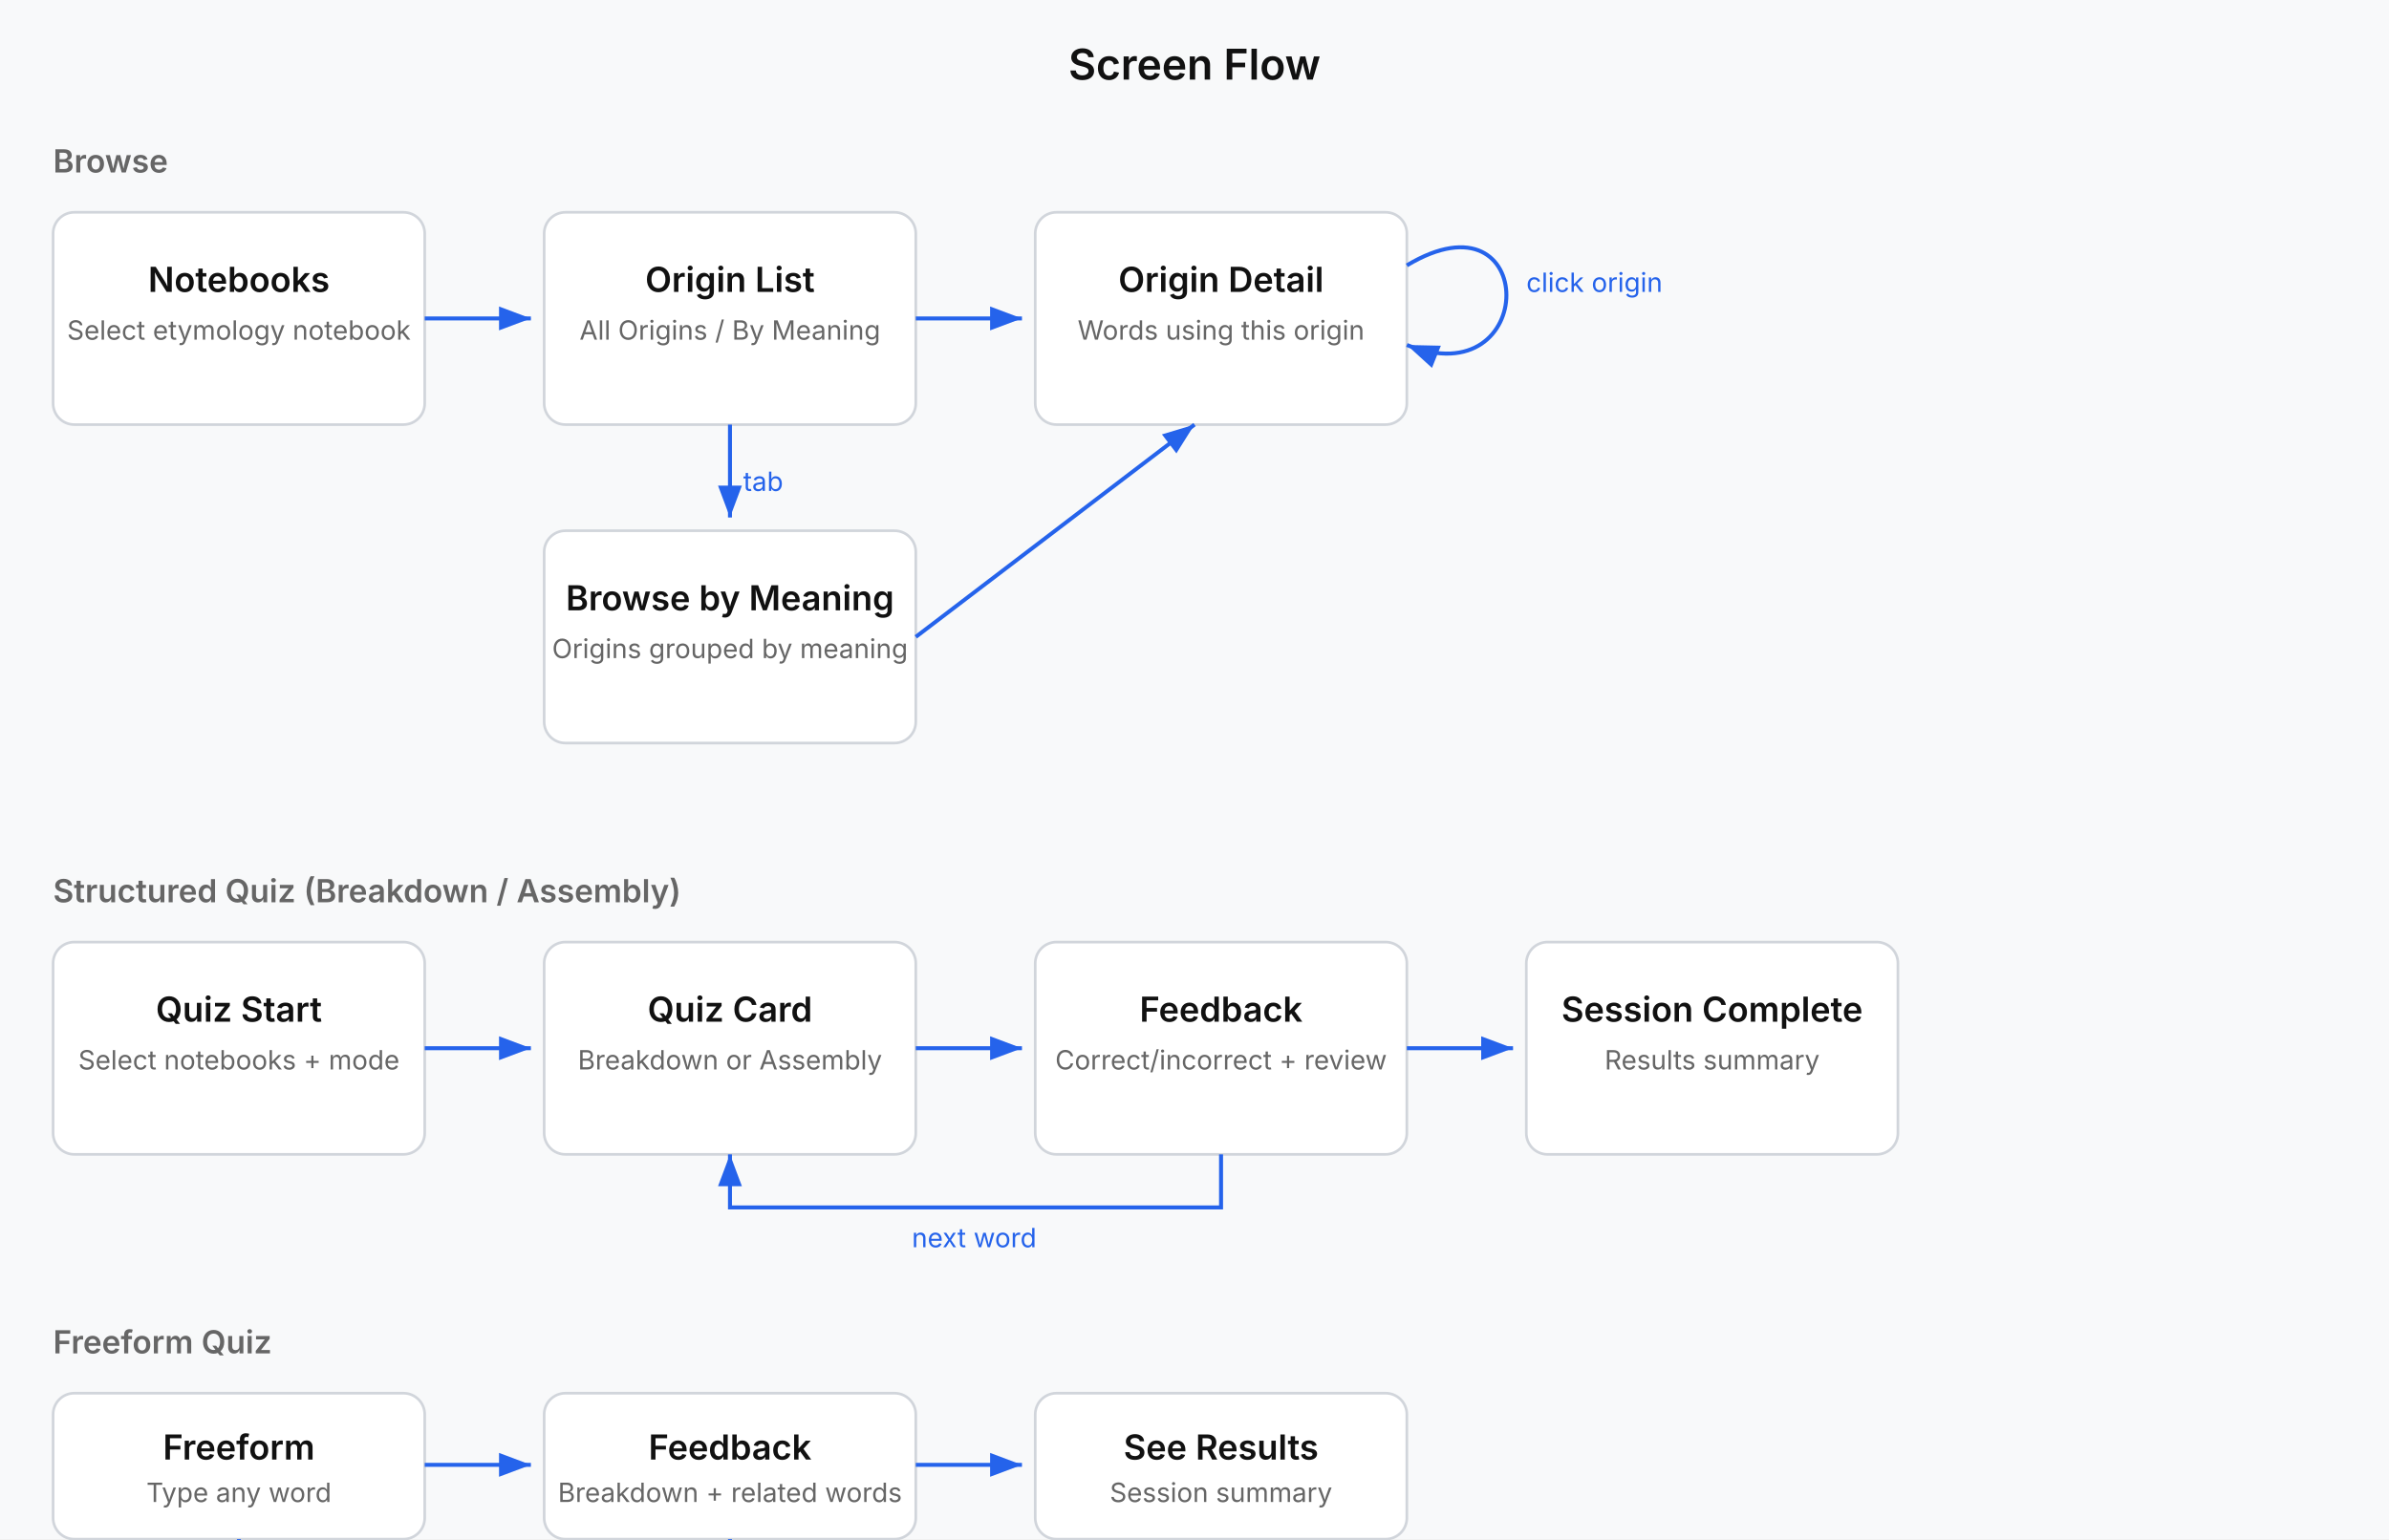
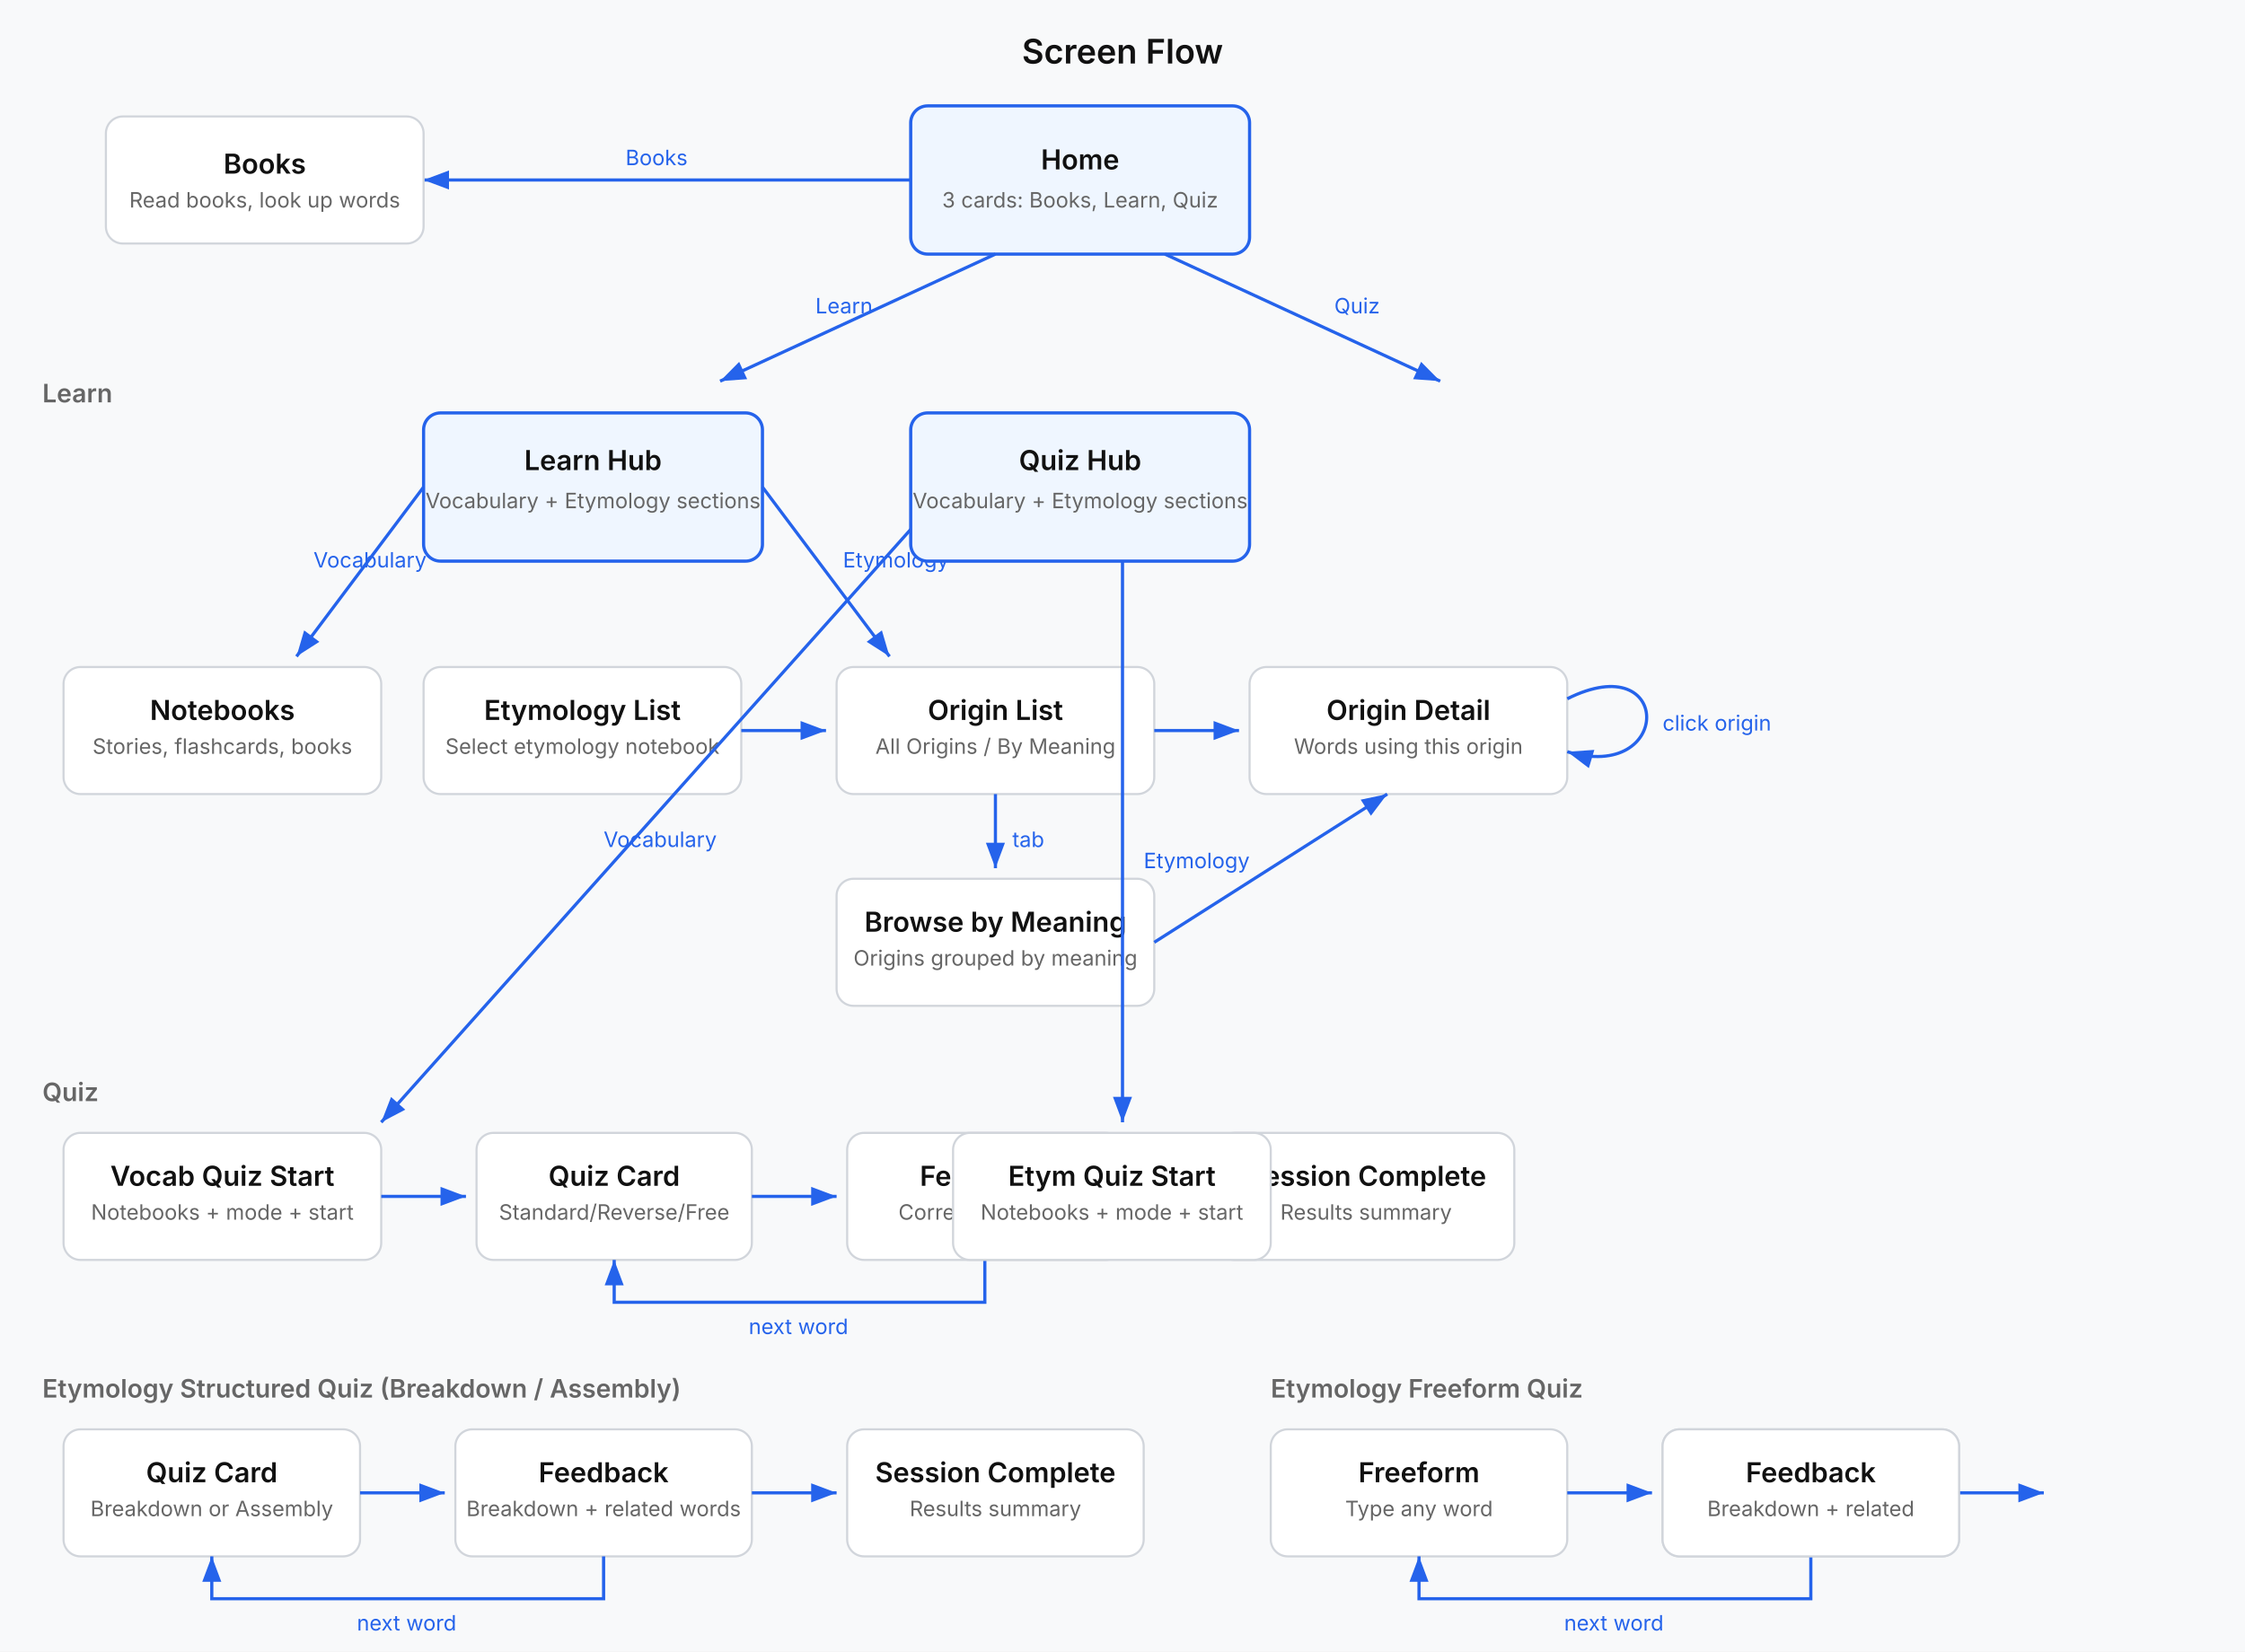
- <svg xmlns="http://www.w3.org/2000/svg" viewBox="0 0 900 580" width="900" height="580">
+ <svg xmlns="http://www.w3.org/2000/svg" viewBox="0 0 1060 780" width="1060" height="780">
  <defs>
    <style>
      text { font-family: -apple-system, BlinkMacSystemFont, 'Segoe UI', sans-serif; }
      .screen-title { font-size: 13px; font-weight: 600; fill: #111; }
      .screen-desc { font-size: 10px; fill: #666; }
      .arrow-label { font-size: 10px; fill: #2563eb; }
+       .section-label { font-size: 12px; font-weight: 600; fill: #666; }
    </style>
    <marker id="arrowhead" markerWidth="8" markerHeight="6" refX="8" refY="3" orient="auto">
      <path d="M0,0 L8,3 L0,6" fill="#2563eb" />
    </marker>
  </defs>
-   <rect width="900" height="580" fill="#f8f9fa" />
-   <text x="450" y="30" text-anchor="middle" font-size="16" font-weight="600" fill="#111">Screen Flow</text>
-   <text x="20" y="65" font-size="12" font-weight="600" fill="#666">Browse</text>
-   <rect x="20" y="80" width="140" height="80" rx="8" fill="#fff" stroke="#d1d5db" />
-   <text x="90" y="110" text-anchor="middle" class="screen-title">Notebooks</text>
-   <text x="90" y="128" text-anchor="middle" class="screen-desc">Select etymology notebook</text>
-   <line x1="160" y1="120" x2="200" y2="120" stroke="#2563eb" stroke-width="1.5" marker-end="url(#arrowhead)" />
-   <rect x="205" y="80" width="140" height="80" rx="8" fill="#fff" stroke="#d1d5db" />
-   <text x="275" y="110" text-anchor="middle" class="screen-title">Origin List</text>
-   <text x="275" y="128" text-anchor="middle" class="screen-desc">All Origins / By Meaning</text>
-   <line x1="345" y1="120" x2="385" y2="120" stroke="#2563eb" stroke-width="1.5" marker-end="url(#arrowhead)" />
-   <rect x="390" y="80" width="140" height="80" rx="8" fill="#fff" stroke="#d1d5db" />
-   <text x="460" y="110" text-anchor="middle" class="screen-title">Origin Detail</text>
-   <text x="460" y="128" text-anchor="middle" class="screen-desc">Words using this origin</text>
-   <path d="M530,100 C580,70 580,150 530,130" fill="none" stroke="#2563eb" stroke-width="1.5" marker-end="url(#arrowhead)" />
-   <text x="575" y="110" class="arrow-label">click origin</text>
-   <line x1="275" y1="160" x2="275" y2="195" stroke="#2563eb" stroke-width="1.5" marker-end="url(#arrowhead)" />
-   <text x="280" y="185" class="arrow-label">tab</text>
-   <rect x="205" y="200" width="140" height="80" rx="8" fill="#fff" stroke="#d1d5db" />
-   <text x="275" y="230" text-anchor="middle" class="screen-title">Browse by Meaning</text>
-   <text x="275" y="248" text-anchor="middle" class="screen-desc">Origins grouped by meaning</text>
-   <line x1="345" y1="240" x2="450" y2="160" stroke="#2563eb" stroke-width="1.5" marker-end="url(#arrowhead)" />
-   <text x="20" y="340" font-size="12" font-weight="600" fill="#666">Structured Quiz (Breakdown / Assembly)</text>
-   <rect x="20" y="355" width="140" height="80" rx="8" fill="#fff" stroke="#d1d5db" />
-   <text x="90" y="385" text-anchor="middle" class="screen-title">Quiz Start</text>
-   <text x="90" y="403" text-anchor="middle" class="screen-desc">Select notebooks + mode</text>
-   <line x1="160" y1="395" x2="200" y2="395" stroke="#2563eb" stroke-width="1.5" marker-end="url(#arrowhead)" />
-   <rect x="205" y="355" width="140" height="80" rx="8" fill="#fff" stroke="#d1d5db" />
-   <text x="275" y="385" text-anchor="middle" class="screen-title">Quiz Card</text>
-   <text x="275" y="403" text-anchor="middle" class="screen-desc">Breakdown or Assembly</text>
-   <line x1="345" y1="395" x2="385" y2="395" stroke="#2563eb" stroke-width="1.5" marker-end="url(#arrowhead)" />
-   <rect x="390" y="355" width="140" height="80" rx="8" fill="#fff" stroke="#d1d5db" />
-   <text x="460" y="385" text-anchor="middle" class="screen-title">Feedback</text>
-   <text x="460" y="403" text-anchor="middle" class="screen-desc">Correct/incorrect + review</text>
-   <path d="M460,435 L460,455 L275,455 L275,435" fill="none" stroke="#2563eb" stroke-width="1.5" marker-end="url(#arrowhead)" />
-   <text x="367" y="470" text-anchor="middle" class="arrow-label">next word</text>
-   <line x1="530" y1="395" x2="570" y2="395" stroke="#2563eb" stroke-width="1.5" marker-end="url(#arrowhead)" />
-   <rect x="575" y="355" width="140" height="80" rx="8" fill="#fff" stroke="#d1d5db" />
-   <text x="645" y="385" text-anchor="middle" class="screen-title">Session Complete</text>
-   <text x="645" y="403" text-anchor="middle" class="screen-desc">Results summary</text>
-   <text x="20" y="510" font-size="12" font-weight="600" fill="#666">Freeform Quiz</text>
-   <rect x="20" y="525" width="140" height="55" rx="8" fill="#fff" stroke="#d1d5db" />
-   <text x="90" y="550" text-anchor="middle" class="screen-title">Freeform</text>
-   <text x="90" y="566" text-anchor="middle" class="screen-desc">Type any word</text>
-   <line x1="160" y1="552" x2="200" y2="552" stroke="#2563eb" stroke-width="1.5" marker-end="url(#arrowhead)" />
-   <rect x="205" y="525" width="140" height="55" rx="8" fill="#fff" stroke="#d1d5db" />
-   <text x="275" y="550" text-anchor="middle" class="screen-title">Feedback</text>
-   <text x="275" y="566" text-anchor="middle" class="screen-desc">Breakdown + related words</text>
-   <path d="M275,580 L275,595 L90,595 L90,580" fill="none" stroke="#2563eb" stroke-width="1.5" marker-end="url(#arrowhead)" />
-   <text x="182" y="608" text-anchor="middle" class="arrow-label">next word</text>
-   <line x1="345" y1="552" x2="385" y2="552" stroke="#2563eb" stroke-width="1.5" marker-end="url(#arrowhead)" />
-   <rect x="390" y="525" width="140" height="55" rx="8" fill="#fff" stroke="#d1d5db" />
-   <text x="460" y="550" text-anchor="middle" class="screen-title">See Results</text>
-   <text x="460" y="566" text-anchor="middle" class="screen-desc">Session summary</text>
+   <rect width="1060" height="780" fill="#f8f9fa" />
+   <text x="530" y="30" text-anchor="middle" font-size="16" font-weight="600" fill="#111">Screen Flow</text>
+   <rect x="430" y="50" width="160" height="70" rx="8" fill="#eff6ff" stroke="#2563eb" stroke-width="1.5" />
+   <text x="510" y="80" text-anchor="middle" class="screen-title">Home</text>
+   <text x="510" y="98" text-anchor="middle" class="screen-desc">3 cards: Books, Learn, Quiz</text>
+   <line x1="430" y1="85" x2="200" y2="85" stroke="#2563eb" stroke-width="1.5" marker-end="url(#arrowhead)" />
+   <text x="310" y="78" text-anchor="middle" class="arrow-label">Books</text>
+   <line x1="470" y1="120" x2="340" y2="180" stroke="#2563eb" stroke-width="1.5" marker-end="url(#arrowhead)" />
+   <text x="385" y="148" class="arrow-label">Learn</text>
+   <line x1="550" y1="120" x2="680" y2="180" stroke="#2563eb" stroke-width="1.5" marker-end="url(#arrowhead)" />
+   <text x="630" y="148" class="arrow-label">Quiz</text>
+   <rect x="50" y="55" width="150" height="60" rx="8" fill="#fff" stroke="#d1d5db" />
+   <text x="125" y="82" text-anchor="middle" class="screen-title">Books</text>
+   <text x="125" y="98" text-anchor="middle" class="screen-desc">Read books, look up words</text>
+   <text x="20" y="190" class="section-label">Learn</text>
+   <rect x="200" y="195" width="160" height="70" rx="8" fill="#eff6ff" stroke="#2563eb" stroke-width="1.5" />
+   <text x="280" y="222" text-anchor="middle" class="screen-title">Learn Hub</text>
+   <text x="280" y="240" text-anchor="middle" class="screen-desc">Vocabulary + Etymology sections</text>
+   <line x1="200" y1="230" x2="140" y2="310" stroke="#2563eb" stroke-width="1.5" marker-end="url(#arrowhead)" />
+   <text x="148" y="268" class="arrow-label">Vocabulary</text>
+   <line x1="360" y1="230" x2="420" y2="310" stroke="#2563eb" stroke-width="1.5" marker-end="url(#arrowhead)" />
+   <text x="398" y="268" class="arrow-label">Etymology</text>
+   <rect x="30" y="315" width="150" height="60" rx="8" fill="#fff" stroke="#d1d5db" />
+   <text x="105" y="340" text-anchor="middle" class="screen-title">Notebooks</text>
+   <text x="105" y="356" text-anchor="middle" class="screen-desc">Stories, flashcards, books</text>
+   <rect x="200" y="315" width="150" height="60" rx="8" fill="#fff" stroke="#d1d5db" />
+   <text x="275" y="340" text-anchor="middle" class="screen-title">Etymology List</text>
+   <text x="275" y="356" text-anchor="middle" class="screen-desc">Select etymology notebook</text>
+   <line x1="350" y1="345" x2="390" y2="345" stroke="#2563eb" stroke-width="1.5" marker-end="url(#arrowhead)" />
+   <rect x="395" y="315" width="150" height="60" rx="8" fill="#fff" stroke="#d1d5db" />
+   <text x="470" y="340" text-anchor="middle" class="screen-title">Origin List</text>
+   <text x="470" y="356" text-anchor="middle" class="screen-desc">All Origins / By Meaning</text>
+   <line x1="545" y1="345" x2="585" y2="345" stroke="#2563eb" stroke-width="1.5" marker-end="url(#arrowhead)" />
+   <rect x="590" y="315" width="150" height="60" rx="8" fill="#fff" stroke="#d1d5db" />
+   <text x="665" y="340" text-anchor="middle" class="screen-title">Origin Detail</text>
+   <text x="665" y="356" text-anchor="middle" class="screen-desc">Words using this origin</text>
+   <path d="M740,330 C790,305 790,370 740,355" fill="none" stroke="#2563eb" stroke-width="1.5" marker-end="url(#arrowhead)" />
+   <text x="785" y="345" class="arrow-label">click origin</text>
+   <line x1="470" y1="375" x2="470" y2="410" stroke="#2563eb" stroke-width="1.5" marker-end="url(#arrowhead)" />
+   <text x="478" y="400" class="arrow-label">tab</text>
+   <rect x="395" y="415" width="150" height="60" rx="8" fill="#fff" stroke="#d1d5db" />
+   <text x="470" y="440" text-anchor="middle" class="screen-title">Browse by Meaning</text>
+   <text x="470" y="456" text-anchor="middle" class="screen-desc">Origins grouped by meaning</text>
+   <line x1="545" y1="445" x2="655" y2="375" stroke="#2563eb" stroke-width="1.5" marker-end="url(#arrowhead)" />
+   <text x="20" y="520" class="section-label">Quiz</text>
+   <rect x="430" y="195" width="160" height="70" rx="8" fill="#eff6ff" stroke="#2563eb" stroke-width="1.5" />
+   <text x="510" y="222" text-anchor="middle" class="screen-title">Quiz Hub</text>
+   <text x="510" y="240" text-anchor="middle" class="screen-desc">Vocabulary + Etymology sections</text>
+   <line x1="430" y1="250" x2="180" y2="530" stroke="#2563eb" stroke-width="1.5" marker-end="url(#arrowhead)" />
+   <text x="285" y="400" class="arrow-label">Vocabulary</text>
+   <line x1="530" y1="265" x2="530" y2="530" stroke="#2563eb" stroke-width="1.5" marker-end="url(#arrowhead)" />
+   <text x="540" y="410" class="arrow-label">Etymology</text>
+   <rect x="30" y="535" width="150" height="60" rx="8" fill="#fff" stroke="#d1d5db" />
+   <text x="105" y="560" text-anchor="middle" class="screen-title">Vocab Quiz Start</text>
+   <text x="105" y="576" text-anchor="middle" class="screen-desc">Notebooks + mode + start</text>
+   <line x1="180" y1="565" x2="220" y2="565" stroke="#2563eb" stroke-width="1.5" marker-end="url(#arrowhead)" />
+   <rect x="225" y="535" width="130" height="60" rx="8" fill="#fff" stroke="#d1d5db" />
+   <text x="290" y="560" text-anchor="middle" class="screen-title">Quiz Card</text>
+   <text x="290" y="576" text-anchor="middle" class="screen-desc">Standard/Reverse/Free</text>
+   <line x1="355" y1="565" x2="395" y2="565" stroke="#2563eb" stroke-width="1.5" marker-end="url(#arrowhead)" />
+   <rect x="400" y="535" width="130" height="60" rx="8" fill="#fff" stroke="#d1d5db" />
+   <text x="465" y="560" text-anchor="middle" class="screen-title">Feedback</text>
+   <text x="465" y="576" text-anchor="middle" class="screen-desc">Correct/incorrect</text>
+   <path d="M465,595 L465,615 L290,615 L290,595" fill="none" stroke="#2563eb" stroke-width="1.5" marker-end="url(#arrowhead)" />
+   <text x="377" y="630" text-anchor="middle" class="arrow-label">next word</text>
+   <line x1="530" y1="565" x2="570" y2="565" stroke="#2563eb" stroke-width="1.5" marker-end="url(#arrowhead)" />
+   <rect x="575" y="535" width="140" height="60" rx="8" fill="#fff" stroke="#d1d5db" />
+   <text x="645" y="560" text-anchor="middle" class="screen-title">Session Complete</text>
+   <text x="645" y="576" text-anchor="middle" class="screen-desc">Results summary</text>
+   <rect x="450" y="535" width="150" height="60" rx="8" fill="#fff" stroke="#d1d5db" />
+   <text x="525" y="560" text-anchor="middle" class="screen-title">Etym Quiz Start</text>
+   <text x="525" y="576" text-anchor="middle" class="screen-desc">Notebooks + mode + start</text>
+   <text x="20" y="660" class="section-label">Etymology Structured Quiz (Breakdown / Assembly)</text>
+   <rect x="30" y="675" width="140" height="60" rx="8" fill="#fff" stroke="#d1d5db" />
+   <text x="100" y="700" text-anchor="middle" class="screen-title">Quiz Card</text>
+   <text x="100" y="716" text-anchor="middle" class="screen-desc">Breakdown or Assembly</text>
+   <line x1="170" y1="705" x2="210" y2="705" stroke="#2563eb" stroke-width="1.5" marker-end="url(#arrowhead)" />
+   <rect x="215" y="675" width="140" height="60" rx="8" fill="#fff" stroke="#d1d5db" />
+   <text x="285" y="700" text-anchor="middle" class="screen-title">Feedback</text>
+   <text x="285" y="716" text-anchor="middle" class="screen-desc">Breakdown + related words</text>
+   <path d="M285,735 L285,755 L100,755 L100,735" fill="none" stroke="#2563eb" stroke-width="1.5" marker-end="url(#arrowhead)" />
+   <text x="192" y="770" text-anchor="middle" class="arrow-label">next word</text>
+   <line x1="355" y1="705" x2="395" y2="705" stroke="#2563eb" stroke-width="1.5" marker-end="url(#arrowhead)" />
+   <rect x="400" y="675" width="140" height="60" rx="8" fill="#fff" stroke="#d1d5db" />
+   <text x="470" y="700" text-anchor="middle" class="screen-title">Session Complete</text>
+   <text x="470" y="716" text-anchor="middle" class="screen-desc">Results summary</text>
+   <text x="600" y="660" class="section-label">Etymology Freeform Quiz</text>
+   <rect x="600" y="675" width="140" height="60" rx="8" fill="#fff" stroke="#d1d5db" />
+   <text x="670" y="700" text-anchor="middle" class="screen-title">Freeform</text>
+   <text x="670" y="716" text-anchor="middle" class="screen-desc">Type any word</text>
+   <line x1="740" y1="705" x2="780" y2="705" stroke="#2563eb" stroke-width="1.5" marker-end="url(#arrowhead)" />
+   <rect x="785" y="675" width="140" height="60" rx="8" fill="#fff" stroke="#d1d5db" />
+   <text x="855" y="700" text-anchor="middle" class="screen-title">Feedback</text>
+   <text x="855" y="716" text-anchor="middle" class="screen-desc">Breakdown + related</text>
+   <path d="M855,735 L855,755 L670,755 L670,735" fill="none" stroke="#2563eb" stroke-width="1.5" marker-end="url(#arrowhead)" />
+   <text x="762" y="770" text-anchor="middle" class="arrow-label">next word</text>
+   <line x1="925" y1="705" x2="965" y2="705" stroke="#2563eb" stroke-width="1.5" marker-end="url(#arrowhead)" />
+   <rect x="785" y="675" width="140" height="60" rx="8" fill="#fff" stroke="#d1d5db" />
+   <text x="855" y="700" text-anchor="middle" class="screen-title">Feedback</text>
+   <text x="855" y="716" text-anchor="middle" class="screen-desc">Breakdown + related</text>
</svg>
